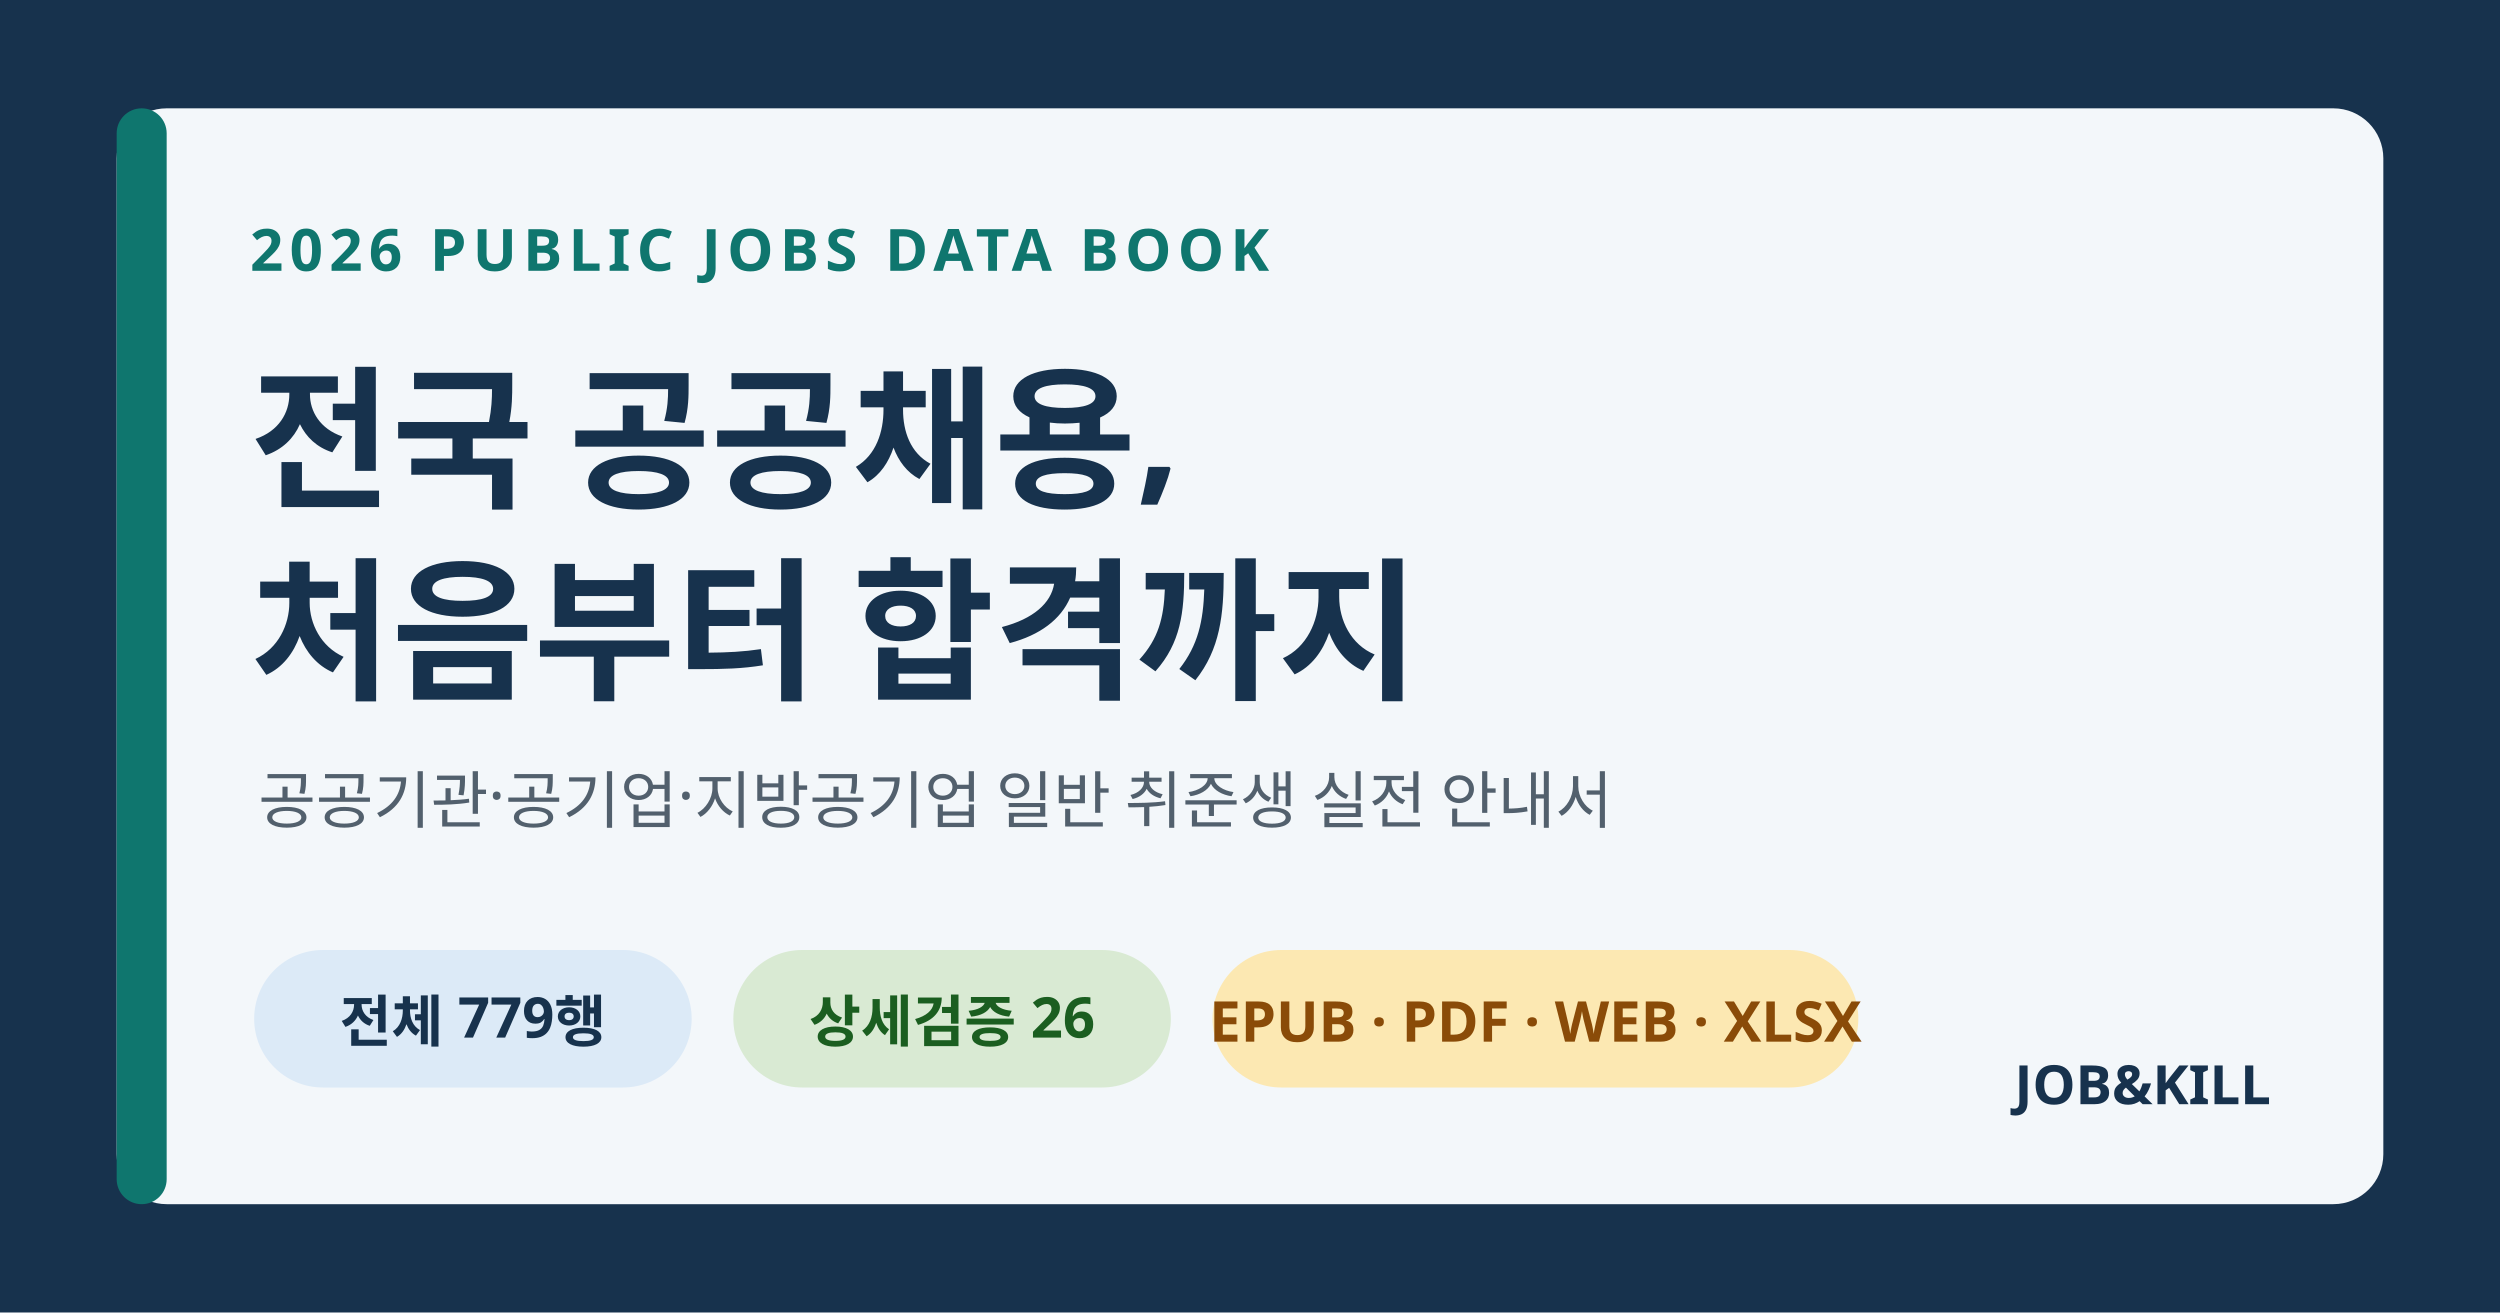
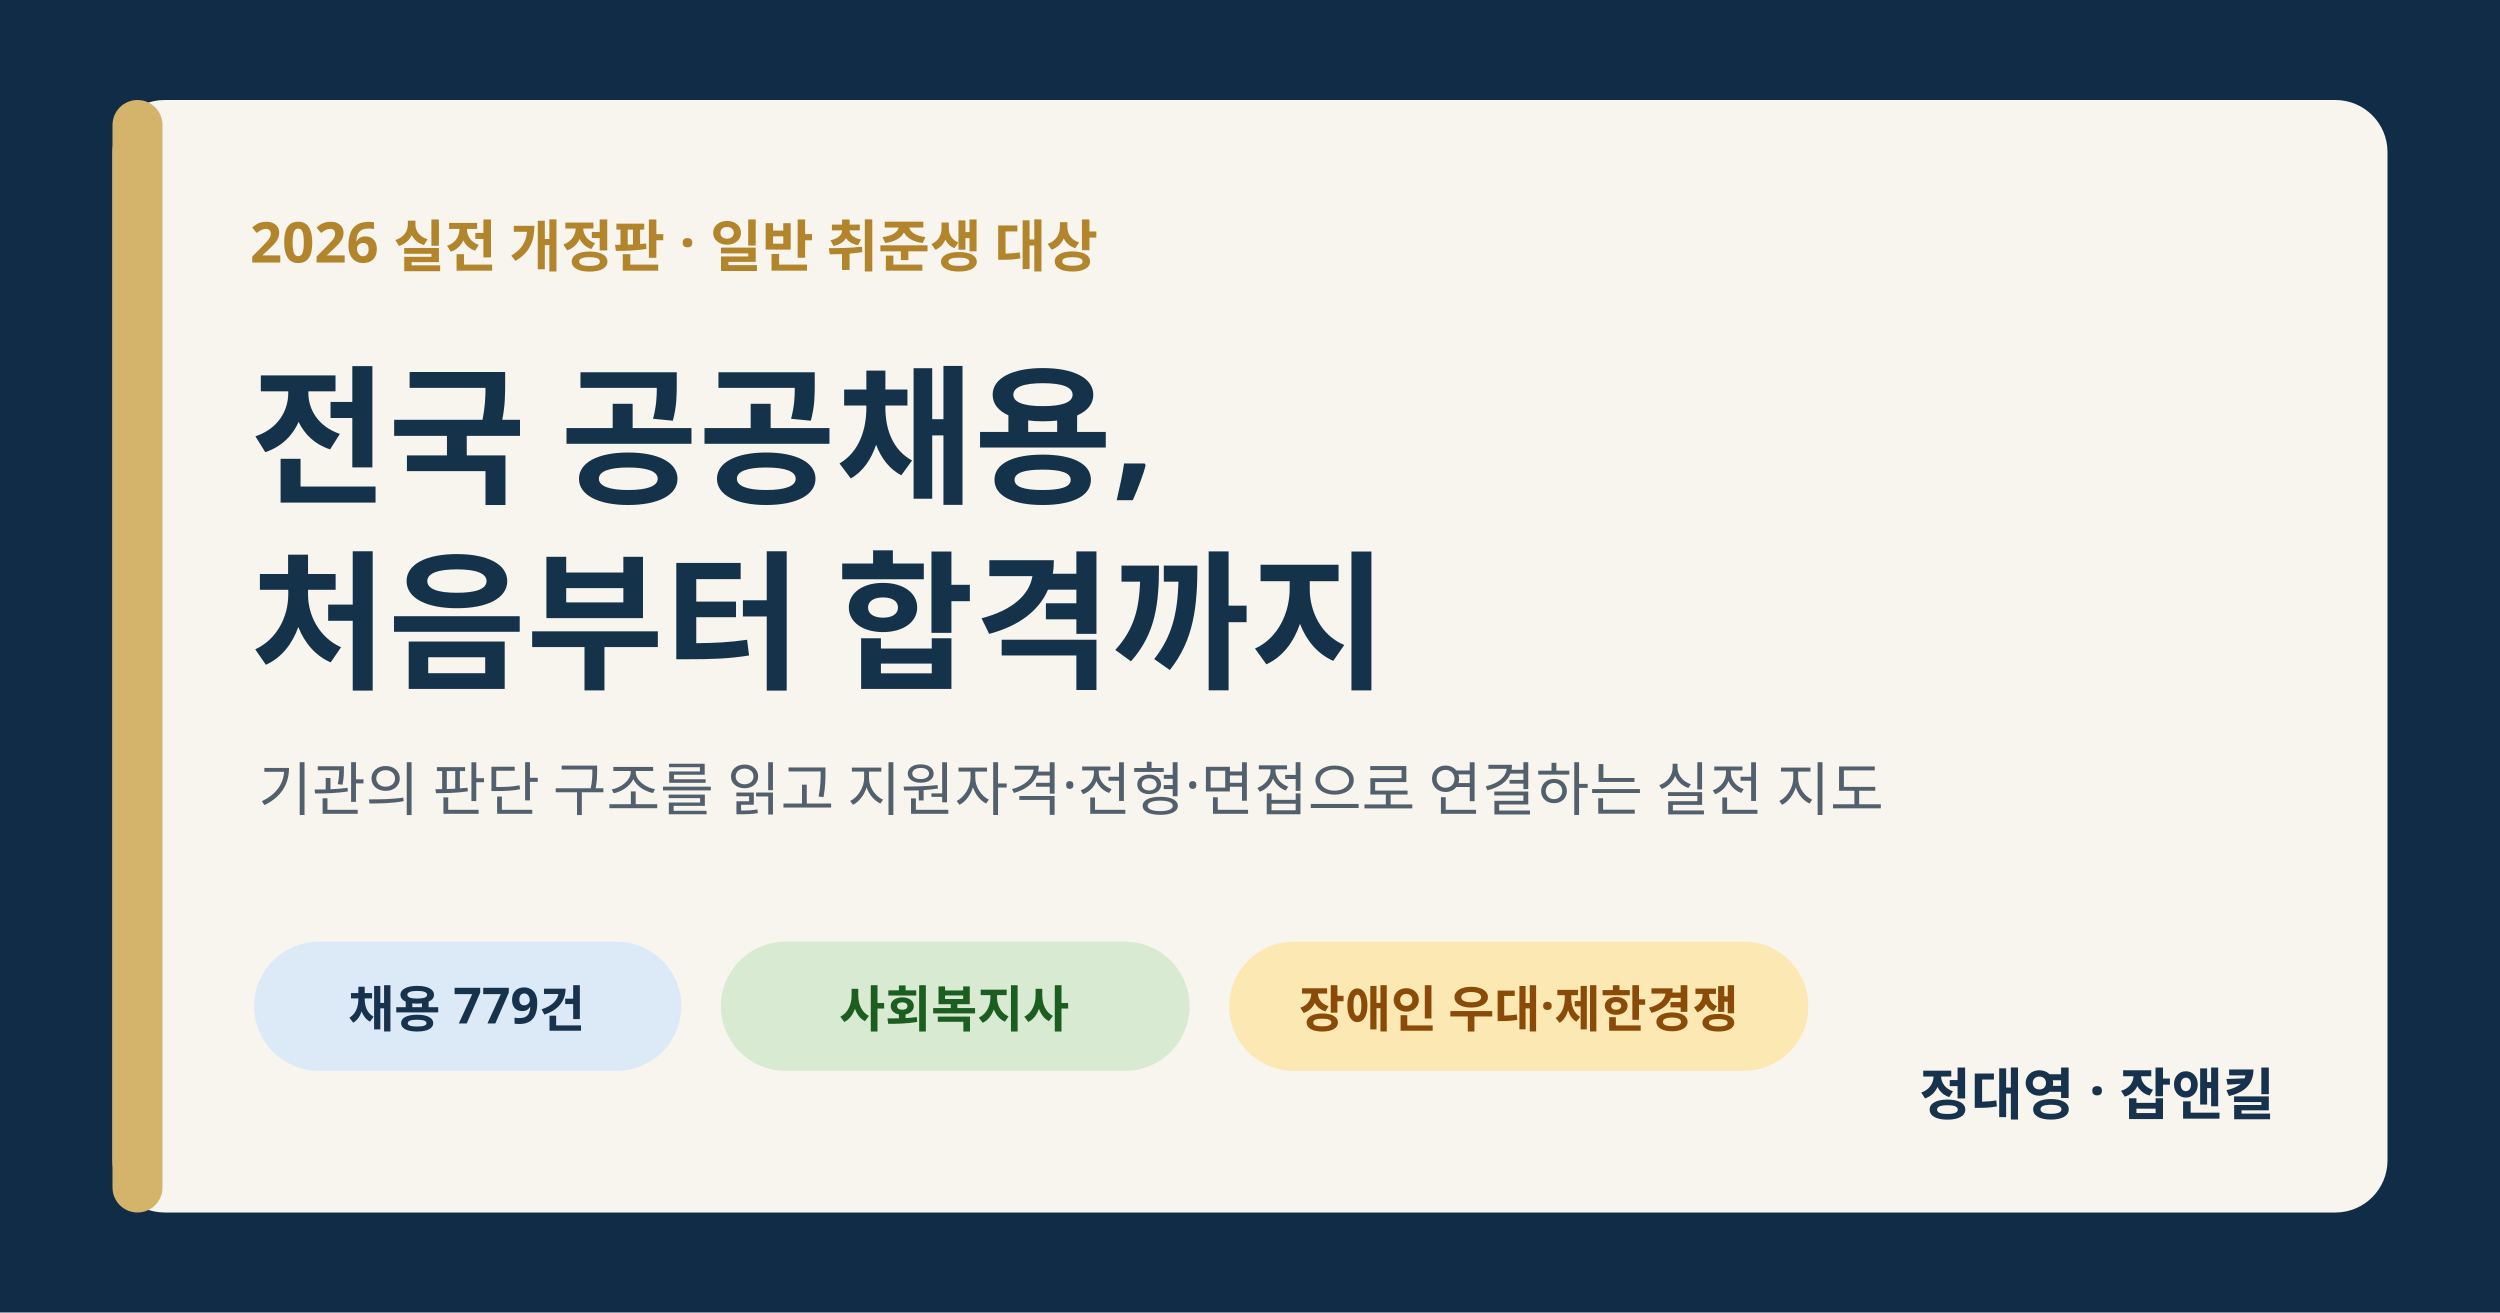
<svg xmlns="http://www.w3.org/2000/svg" width="1200" height="630" viewBox="0 0 1200 630" role="img" aria-labelledby="title desc">
-   <rect width="1200" height="630" fill="#17324D" />
-   <rect x="56" y="52" width="1088" height="526" rx="24" fill="#F3F7FA" />
-   <rect x="56" y="52" width="24" height="526" rx="12" fill="#0F766E" />
-   <text x="120" y="130" fill="#0F766E" font-family="Noto Sans KR, sans-serif" font-size="28" font-weight="800" letter-spacing="3">2026 PUBLIC JOBS DATA BOOK</text>
-   <text x="120" y="238" fill="#17324D" font-family="Noto Sans KR, sans-serif" font-size="74" font-weight="900">전국 공공채용,</text>
-   <text x="120" y="330" fill="#17324D" font-family="Noto Sans KR, sans-serif" font-size="74" font-weight="900">처음부터 합격까지</text>
-   <text x="124" y="395" fill="#52606D" font-family="Noto Sans KR, sans-serif" font-size="30">공공기관·공기업·지방공기업 일반 취준생 실전 안내서</text>
-   <g transform="translate(122 456)">
-     <rect width="210" height="66" rx="33" fill="#DCEAF7" />
-     <text x="105" y="44" text-anchor="middle" fill="#17324D" font-family="Noto Sans KR, sans-serif" font-size="27" font-weight="800">전체 779행</text>
-     <rect x="230" width="210" height="66" rx="33" fill="#D9EAD3" />
-     <text x="335" y="44" text-anchor="middle" fill="#1B5E20" font-family="Noto Sans KR, sans-serif" font-size="27" font-weight="800">상세검증 26</text>
-     <rect x="460" width="310" height="66" rx="33" fill="#FCE8B2" />
-     <text x="615" y="44" text-anchor="middle" fill="#8A4B08" font-family="Noto Sans KR, sans-serif" font-size="27" font-weight="800">EPUB · PDF · WEB · XLSX</text>
+   <rect width="1200" height="630" fill="#102C46" />
+   <rect x="54" y="48" width="1092" height="534" rx="25" fill="#F8F5EE" />
+   <rect x="54" y="48" width="24" height="534" rx="12" fill="#D4B36A" />
+   <text x="120" y="126" fill="#B2842B" font-family="Noto Sans KR,sans-serif" font-size="27" font-weight="800">2026 실전 개정판 · 일반 취준생 대상</text>
+   <text x="120" y="236" fill="#15324B" font-family="Noto Sans KR,sans-serif" font-size="72" font-weight="900">전국 공공채용,</text>
+   <text x="120" y="325" fill="#15324B" font-family="Noto Sans KR,sans-serif" font-size="72" font-weight="900">처음부터 합격까지</text>
+   <text x="124" y="389" fill="#52606D" font-family="Noto Sans KR,sans-serif" font-size="28">기관의 판단 구조를 읽고 지원자격·전형·면접으로 연결하는 실전 지도</text>
+   <g font-family="Noto Sans KR,sans-serif" font-size="24" font-weight="800" text-anchor="middle">
+     <rect x="122" y="452" width="205" height="62" rx="31" fill="#DCEAF7" />
+     <text x="224" y="493" fill="#17324D">채용 779건</text>
+     <rect x="346" y="452" width="225" height="62" rx="31" fill="#D9EAD3" />
+     <text x="458" y="493" fill="#1B5E20">사회복지사</text>
+     <rect x="590" y="452" width="278" height="62" rx="31" fill="#FCE8B2" />
+     <text x="729" y="493" fill="#8A4B08">장애인 우대·제한경쟁</text>
  </g>
-   <text x="1090" y="530" text-anchor="end" fill="#17324D" font-family="Noto Sans KR, sans-serif" font-size="26" font-weight="700">JOB&amp;KILL</text>
+   <text x="1092" y="535" text-anchor="end" fill="#17324D" font-family="Noto Sans KR,sans-serif" font-size="27" font-weight="800">정대영 · 잡앤킬</text>
</svg>
